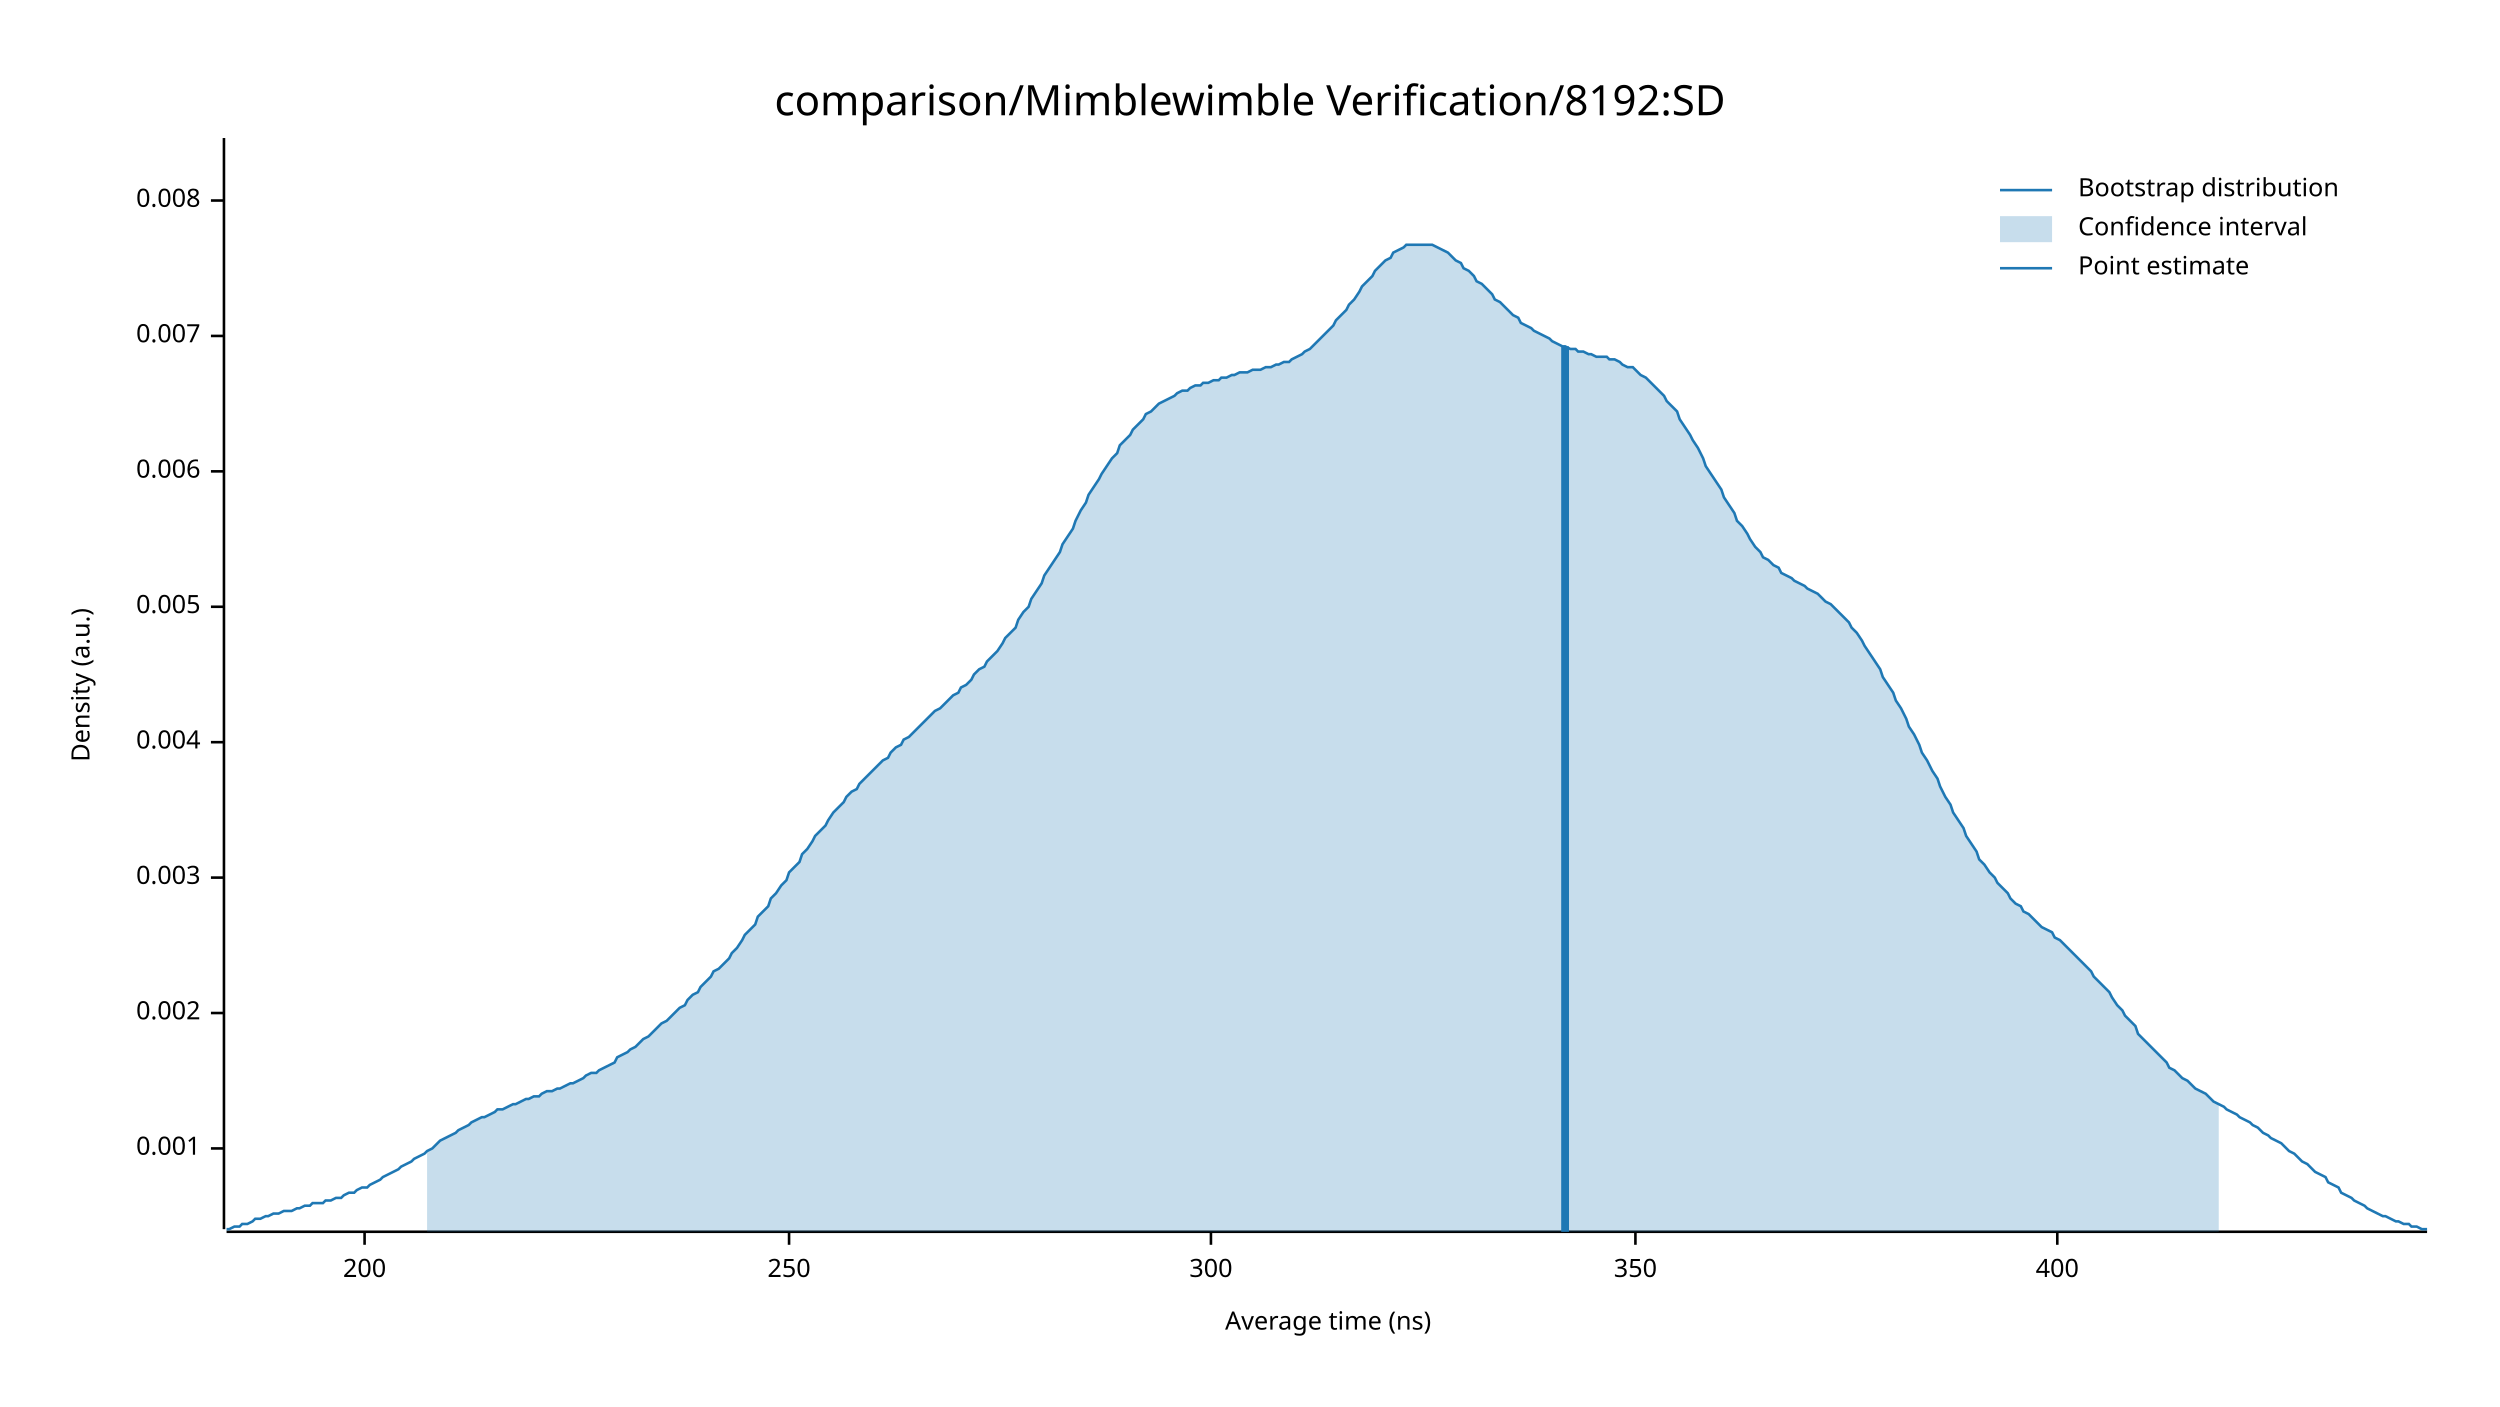
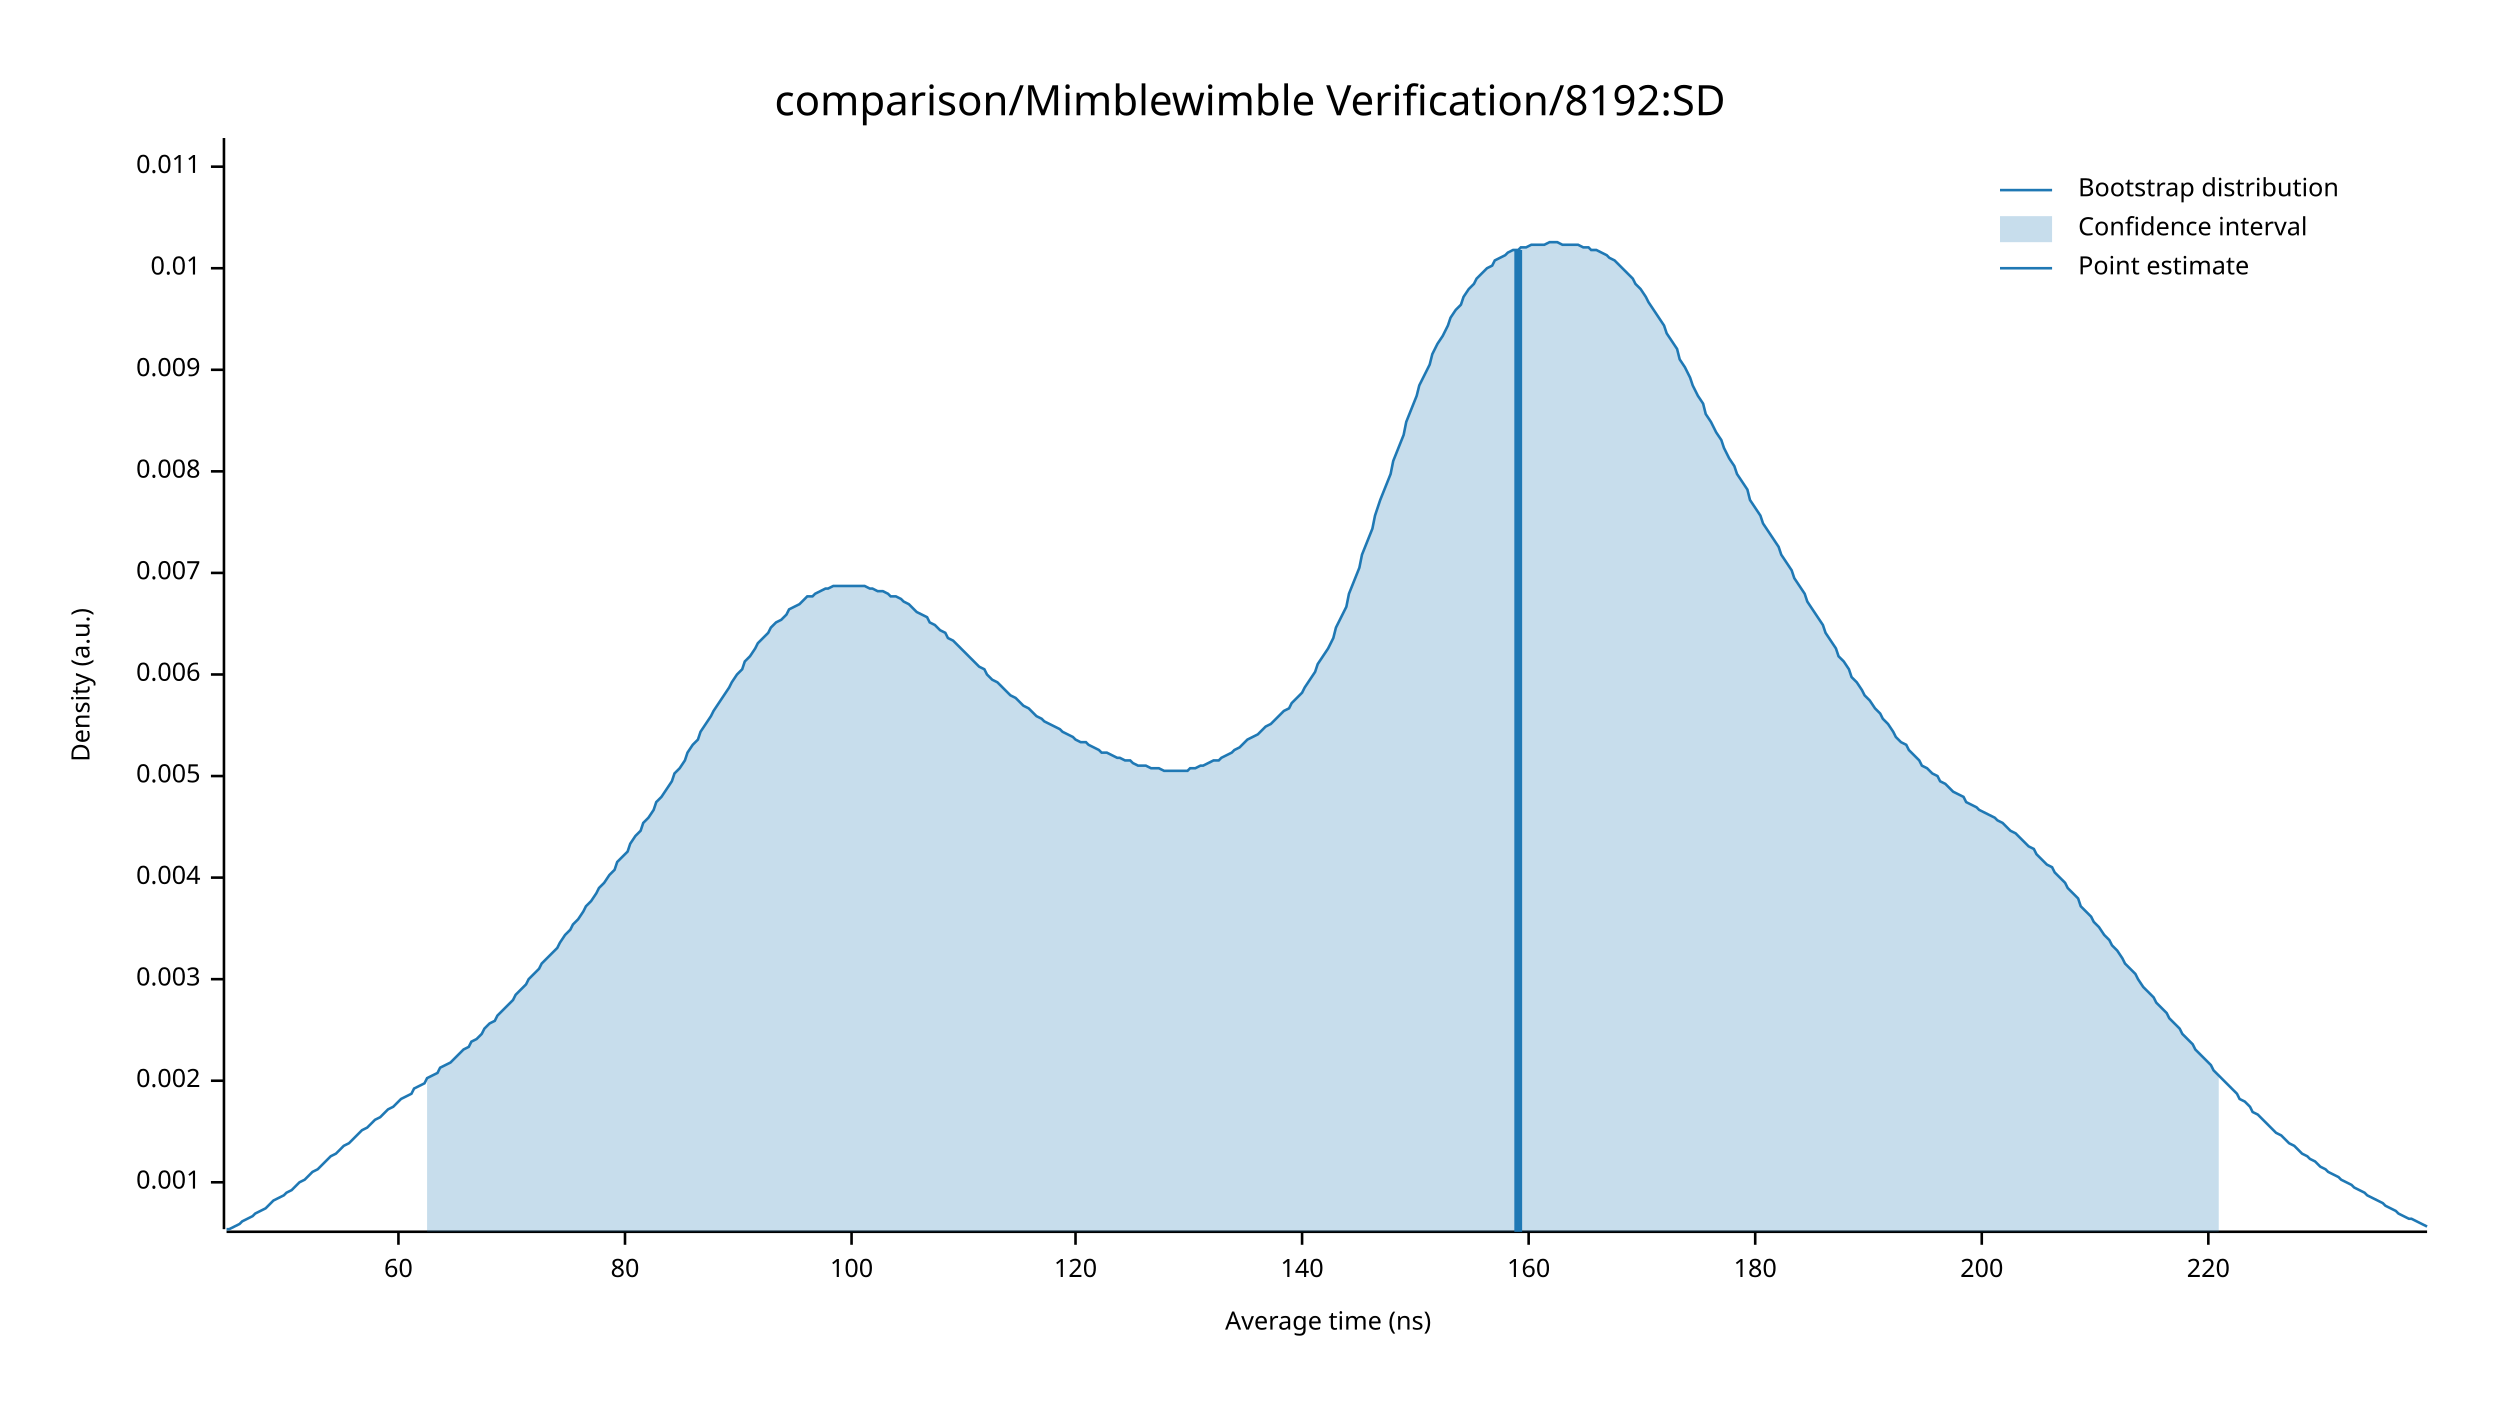
<svg xmlns="http://www.w3.org/2000/svg" width="960" height="540" viewBox="0 0 960 540">
  <text x="480" y="32" dy="0.76em" text-anchor="middle" font-family="sans-serif" font-size="16.129" opacity="1" fill="#000000">
comparison/Mimblewimble Verification/8192:SD
</text>
  <text x="27" y="263" dy="0.76em" text-anchor="middle" font-family="sans-serif" font-size="9.677" opacity="1" fill="#000000" transform="rotate(270, 27, 263)">
Density (a.u.)
</text>
  <text x="510" y="513" dy="-0.5ex" text-anchor="middle" font-family="sans-serif" font-size="9.677" opacity="1" fill="#000000">
Average time (ns)
</text>
  <polyline fill="none" opacity="1" stroke="#000000" stroke-width="1" points="86,53 86,472 " />
-   <text x="77" y="441" dy="0.5ex" text-anchor="end" font-family="sans-serif" font-size="9.677" opacity="1" fill="#000000">
+   <text x="77" y="454" dy="0.5ex" text-anchor="end" font-family="sans-serif" font-size="9.677" opacity="1" fill="#000000">
0.001
</text>
-   <polyline fill="none" opacity="1" stroke="#000000" stroke-width="1" points="81,441 86,441 " />
-   <text x="77" y="389" dy="0.5ex" text-anchor="end" font-family="sans-serif" font-size="9.677" opacity="1" fill="#000000">
+   <polyline fill="none" opacity="1" stroke="#000000" stroke-width="1" points="81,454 86,454 " />
+   <text x="77" y="415" dy="0.5ex" text-anchor="end" font-family="sans-serif" font-size="9.677" opacity="1" fill="#000000">
0.002
</text>
-   <polyline fill="none" opacity="1" stroke="#000000" stroke-width="1" points="81,389 86,389 " />
-   <text x="77" y="337" dy="0.5ex" text-anchor="end" font-family="sans-serif" font-size="9.677" opacity="1" fill="#000000">
+   <polyline fill="none" opacity="1" stroke="#000000" stroke-width="1" points="81,415 86,415 " />
+   <text x="77" y="376" dy="0.5ex" text-anchor="end" font-family="sans-serif" font-size="9.677" opacity="1" fill="#000000">
0.003
</text>
-   <polyline fill="none" opacity="1" stroke="#000000" stroke-width="1" points="81,337 86,337 " />
-   <text x="77" y="285" dy="0.5ex" text-anchor="end" font-family="sans-serif" font-size="9.677" opacity="1" fill="#000000">
+   <polyline fill="none" opacity="1" stroke="#000000" stroke-width="1" points="81,376 86,376 " />
+   <text x="77" y="337" dy="0.5ex" text-anchor="end" font-family="sans-serif" font-size="9.677" opacity="1" fill="#000000">
0.004
</text>
-   <polyline fill="none" opacity="1" stroke="#000000" stroke-width="1" points="81,285 86,285 " />
-   <text x="77" y="233" dy="0.5ex" text-anchor="end" font-family="sans-serif" font-size="9.677" opacity="1" fill="#000000">
+   <polyline fill="none" opacity="1" stroke="#000000" stroke-width="1" points="81,337 86,337 " />
+   <text x="77" y="298" dy="0.5ex" text-anchor="end" font-family="sans-serif" font-size="9.677" opacity="1" fill="#000000">
0.005
</text>
-   <polyline fill="none" opacity="1" stroke="#000000" stroke-width="1" points="81,233 86,233 " />
-   <text x="77" y="181" dy="0.5ex" text-anchor="end" font-family="sans-serif" font-size="9.677" opacity="1" fill="#000000">
+   <polyline fill="none" opacity="1" stroke="#000000" stroke-width="1" points="81,298 86,298 " />
+   <text x="77" y="259" dy="0.5ex" text-anchor="end" font-family="sans-serif" font-size="9.677" opacity="1" fill="#000000">
0.006
</text>
-   <polyline fill="none" opacity="1" stroke="#000000" stroke-width="1" points="81,181 86,181 " />
-   <text x="77" y="129" dy="0.5ex" text-anchor="end" font-family="sans-serif" font-size="9.677" opacity="1" fill="#000000">
+   <polyline fill="none" opacity="1" stroke="#000000" stroke-width="1" points="81,259 86,259 " />
+   <text x="77" y="220" dy="0.5ex" text-anchor="end" font-family="sans-serif" font-size="9.677" opacity="1" fill="#000000">
0.007
</text>
-   <polyline fill="none" opacity="1" stroke="#000000" stroke-width="1" points="81,129 86,129 " />
-   <text x="77" y="77" dy="0.5ex" text-anchor="end" font-family="sans-serif" font-size="9.677" opacity="1" fill="#000000">
+   <polyline fill="none" opacity="1" stroke="#000000" stroke-width="1" points="81,220 86,220 " />
+   <text x="77" y="181" dy="0.5ex" text-anchor="end" font-family="sans-serif" font-size="9.677" opacity="1" fill="#000000">
0.008
</text>
-   <polyline fill="none" opacity="1" stroke="#000000" stroke-width="1" points="81,77 86,77 " />
+   <polyline fill="none" opacity="1" stroke="#000000" stroke-width="1" points="81,181 86,181 " />
+   <text x="77" y="142" dy="0.5ex" text-anchor="end" font-family="sans-serif" font-size="9.677" opacity="1" fill="#000000">
+ 0.009
+ </text>
+   <polyline fill="none" opacity="1" stroke="#000000" stroke-width="1" points="81,142 86,142 " />
+   <text x="77" y="103" dy="0.5ex" text-anchor="end" font-family="sans-serif" font-size="9.677" opacity="1" fill="#000000">
+ 0.01
+ </text>
+   <polyline fill="none" opacity="1" stroke="#000000" stroke-width="1" points="81,103 86,103 " />
+   <text x="77" y="64" dy="0.5ex" text-anchor="end" font-family="sans-serif" font-size="9.677" opacity="1" fill="#000000">
+ 0.011
+ </text>
+   <polyline fill="none" opacity="1" stroke="#000000" stroke-width="1" points="81,64 86,64 " />
  <polyline fill="none" opacity="1" stroke="#000000" stroke-width="1" points="87,473 932,473 " />
-   <text x="140" y="483" dy="0.76em" text-anchor="middle" font-family="sans-serif" font-size="9.677" opacity="1" fill="#000000">
+   <text x="153" y="483" dy="0.76em" text-anchor="middle" font-family="sans-serif" font-size="9.677" opacity="1" fill="#000000">
+ 60
+ </text>
+   <polyline fill="none" opacity="1" stroke="#000000" stroke-width="1" points="153,473 153,478 " />
+   <text x="240" y="483" dy="0.76em" text-anchor="middle" font-family="sans-serif" font-size="9.677" opacity="1" fill="#000000">
+ 80
+ </text>
+   <polyline fill="none" opacity="1" stroke="#000000" stroke-width="1" points="240,473 240,478 " />
+   <text x="327" y="483" dy="0.76em" text-anchor="middle" font-family="sans-serif" font-size="9.677" opacity="1" fill="#000000">
+ 100
+ </text>
+   <polyline fill="none" opacity="1" stroke="#000000" stroke-width="1" points="327,473 327,478 " />
+   <text x="413" y="483" dy="0.76em" text-anchor="middle" font-family="sans-serif" font-size="9.677" opacity="1" fill="#000000">
+ 120
+ </text>
+   <polyline fill="none" opacity="1" stroke="#000000" stroke-width="1" points="413,473 413,478 " />
+   <text x="500" y="483" dy="0.76em" text-anchor="middle" font-family="sans-serif" font-size="9.677" opacity="1" fill="#000000">
+ 140
+ </text>
+   <polyline fill="none" opacity="1" stroke="#000000" stroke-width="1" points="500,473 500,478 " />
+   <text x="587" y="483" dy="0.76em" text-anchor="middle" font-family="sans-serif" font-size="9.677" opacity="1" fill="#000000">
+ 160
+ </text>
+   <polyline fill="none" opacity="1" stroke="#000000" stroke-width="1" points="587,473 587,478 " />
+   <text x="674" y="483" dy="0.76em" text-anchor="middle" font-family="sans-serif" font-size="9.677" opacity="1" fill="#000000">
+ 180
+ </text>
+   <polyline fill="none" opacity="1" stroke="#000000" stroke-width="1" points="674,473 674,478 " />
+   <text x="761" y="483" dy="0.76em" text-anchor="middle" font-family="sans-serif" font-size="9.677" opacity="1" fill="#000000">
200
</text>
-   <polyline fill="none" opacity="1" stroke="#000000" stroke-width="1" points="140,473 140,478 " />
-   <text x="303" y="483" dy="0.76em" text-anchor="middle" font-family="sans-serif" font-size="9.677" opacity="1" fill="#000000">
- 250
+   <polyline fill="none" opacity="1" stroke="#000000" stroke-width="1" points="761,473 761,478 " />
+   <text x="848" y="483" dy="0.76em" text-anchor="middle" font-family="sans-serif" font-size="9.677" opacity="1" fill="#000000">
+ 220
</text>
-   <polyline fill="none" opacity="1" stroke="#000000" stroke-width="1" points="303,473 303,478 " />
-   <text x="465" y="483" dy="0.76em" text-anchor="middle" font-family="sans-serif" font-size="9.677" opacity="1" fill="#000000">
- 300
- </text>
-   <polyline fill="none" opacity="1" stroke="#000000" stroke-width="1" points="465,473 465,478 " />
-   <text x="628" y="483" dy="0.76em" text-anchor="middle" font-family="sans-serif" font-size="9.677" opacity="1" fill="#000000">
- 350
- </text>
-   <polyline fill="none" opacity="1" stroke="#000000" stroke-width="1" points="628,473 628,478 " />
-   <text x="790" y="483" dy="0.76em" text-anchor="middle" font-family="sans-serif" font-size="9.677" opacity="1" fill="#000000">
- 400
- </text>
-   <polyline fill="none" opacity="1" stroke="#000000" stroke-width="1" points="790,473 790,478 " />
-   <polyline fill="none" opacity="1" stroke="#1F78B4" stroke-width="1" points="87,472 88,472 90,471 92,471 93,470 95,470 97,469 98,468 100,468 102,467 103,467 105,466 107,466 109,465 110,465 112,465 114,464 115,464 117,463 119,463 120,462 122,462 124,462 125,461 127,461 129,460 131,460 132,459 134,458 136,458 137,457 139,456 141,456 142,455 144,454 146,453 147,452 149,451 151,450 153,449 154,448 156,447 158,446 159,445 161,444 163,443 164,442 166,441 168,439 169,438 171,437 173,436 175,435 176,434 178,433 180,432 181,431 183,430 185,429 186,429 188,428 190,427 191,426 193,426 195,425 197,424 198,424 200,423 202,422 203,422 205,421 207,421 208,420 210,419 212,419 214,418 215,418 217,417 219,416 220,416 222,415 224,414 225,413 227,412 229,412 230,411 232,410 234,409 236,408 237,406 239,405 241,404 242,403 244,402 246,400 247,399 249,398 251,396 252,395 254,393 256,392 258,390 259,389 261,387 263,386 264,384 266,382 268,381 269,379 271,377 273,375 274,373 276,372 278,370 280,368 281,366 283,364 285,361 286,359 288,357 290,355 291,352 293,350 295,348 296,345 298,343 300,340 302,338 303,335 305,333 307,331 308,328 310,326 312,323 313,321 315,319 317,317 318,315 320,312 322,310 324,308 325,306 327,304 329,303 330,301 332,299 334,297 335,296 337,294 339,292 341,291 342,289 344,287 346,286 347,284 349,283 351,281 352,280 354,278 356,276 357,275 359,273 361,272 363,270 364,269 366,267 368,266 369,264 371,263 373,261 374,259 376,257 378,256 379,254 381,252 383,250 385,247 386,245 388,243 390,241 391,238 393,235 395,233 396,230 398,227 400,224 401,221 403,218 405,215 407,212 408,209 410,206 412,203 413,200 415,196 417,193 418,190 420,187 422,184 423,182 425,179 427,176 429,174 430,171 432,169 434,167 435,165 437,163 439,161 440,159 442,158 444,156 445,155 447,154 449,153 451,152 452,151 454,150 456,150 457,149 459,148 461,148 462,147 464,147 466,146 468,146 469,145 471,145 473,144 474,144 476,143 478,143 479,143 481,142 483,142 484,142 486,141 488,141 490,140 491,140 493,139 495,139 496,138 498,137 500,136 501,135 503,134 505,132 506,131 508,129 510,127 512,125 513,123 515,121 517,119 518,117 520,115 522,112 523,110 525,108 527,106 528,104 530,102 532,100 534,99 535,97 537,96 539,95 540,94 542,94 544,94 545,94 547,94 549,94 550,94 552,95 554,96 556,97 557,98 559,100 561,101 562,103 564,104 566,106 567,108 569,109 571,111 573,113 574,115 576,116 578,118 579,119 581,121 583,122 584,124 586,125 588,126 589,127 591,128 593,129 595,130 596,131 598,132 600,133 601,133 603,134 605,134 606,135 608,135 610,136 611,136 613,137 615,137 617,137 618,138 620,138 622,139 623,140 625,141 627,141 628,142 630,144 632,145 633,146 635,148 637,150 639,152 640,154 642,156 644,158 645,161 647,164 649,167 650,169 652,172 654,176 655,179 657,182 659,185 661,188 662,191 664,194 666,197 667,200 669,202 671,205 672,207 674,210 676,212 677,214 679,215 681,217 683,218 684,220 686,221 688,222 689,223 691,224 693,225 694,226 696,227 698,228 700,230 701,231 703,232 705,234 706,235 708,237 710,239 711,241 713,243 715,246 716,248 718,251 720,254 722,257 723,260 725,263 727,266 728,269 730,272 732,276 733,279 735,282 737,286 738,289 740,292 742,296 744,299 745,302 747,306 749,309 750,312 752,315 754,318 755,321 757,324 759,327 760,330 762,332 764,335 766,337 767,339 769,341 771,343 772,345 774,347 776,348 777,350 779,351 781,353 782,354 784,356 786,357 788,358 789,360 791,361 793,363 794,364 796,366 798,368 799,369 801,371 803,373 804,375 806,377 808,379 810,381 811,383 813,386 815,388 816,390 818,392 820,394 821,397 823,399 825,401 827,403 828,404 830,406 832,408 833,410 835,411 837,413 838,414 840,415 842,417 843,418 845,419 847,420 849,422 850,423 852,424 854,425 855,426 857,427 859,428 860,429 862,430 864,431 865,432 867,433 869,435 871,436 872,437 874,438 876,439 877,440 879,442 881,443 882,444 884,446 886,447 887,448 889,450 891,451 893,452 894,454 896,455 898,456 899,458 901,459 903,460 904,461 906,462 908,463 909,464 911,465 913,466 915,467 916,467 918,468 920,469 921,469 923,470 925,470 926,471 928,471 930,472 932,472 " />
-   <polygon opacity="0.25" fill="#1F78B4" points="164,442 166,441 168,439 169,438 171,437 173,436 175,435 176,434 178,433 180,432 181,431 183,430 185,429 186,429 188,428 190,427 191,426 193,426 195,425 197,424 198,424 200,423 202,422 203,422 205,421 207,421 208,420 210,419 212,419 214,418 215,418 217,417 219,416 220,416 222,415 224,414 225,413 227,412 229,412 230,411 232,410 234,409 236,408 237,406 239,405 241,404 242,403 244,402 246,400 247,399 249,398 251,396 252,395 254,393 256,392 258,390 259,389 261,387 263,386 264,384 266,382 268,381 269,379 271,377 273,375 274,373 276,372 278,370 280,368 281,366 283,364 285,361 286,359 288,357 290,355 291,352 293,350 295,348 296,345 298,343 300,340 302,338 303,335 305,333 307,331 308,328 310,326 312,323 313,321 315,319 317,317 318,315 320,312 322,310 324,308 325,306 327,304 329,303 330,301 332,299 334,297 335,296 337,294 339,292 341,291 342,289 344,287 346,286 347,284 349,283 351,281 352,280 354,278 356,276 357,275 359,273 361,272 363,270 364,269 366,267 368,266 369,264 371,263 373,261 374,259 376,257 378,256 379,254 381,252 383,250 385,247 386,245 388,243 390,241 391,238 393,235 395,233 396,230 398,227 400,224 401,221 403,218 405,215 407,212 408,209 410,206 412,203 413,200 415,196 417,193 418,190 420,187 422,184 423,182 425,179 427,176 429,174 430,171 432,169 434,167 435,165 437,163 439,161 440,159 442,158 444,156 445,155 447,154 449,153 451,152 452,151 454,150 456,150 457,149 459,148 461,148 462,147 464,147 466,146 468,146 469,145 471,145 473,144 474,144 476,143 478,143 479,143 481,142 483,142 484,142 486,141 488,141 490,140 491,140 493,139 495,139 496,138 498,137 500,136 501,135 503,134 505,132 506,131 508,129 510,127 512,125 513,123 515,121 517,119 518,117 520,115 522,112 523,110 525,108 527,106 528,104 530,102 532,100 534,99 535,97 537,96 539,95 540,94 542,94 544,94 545,94 547,94 549,94 550,94 552,95 554,96 556,97 557,98 559,100 561,101 562,103 564,104 566,106 567,108 569,109 571,111 573,113 574,115 576,116 578,118 579,119 581,121 583,122 584,124 586,125 588,126 589,127 591,128 593,129 595,130 596,131 598,132 600,133 601,133 603,134 605,134 606,135 608,135 610,136 611,136 613,137 615,137 617,137 618,138 620,138 622,139 623,140 625,141 627,141 628,142 630,144 632,145 633,146 635,148 637,150 639,152 640,154 642,156 644,158 645,161 647,164 649,167 650,169 652,172 654,176 655,179 657,182 659,185 661,188 662,191 664,194 666,197 667,200 669,202 671,205 672,207 674,210 676,212 677,214 679,215 681,217 683,218 684,220 686,221 688,222 689,223 691,224 693,225 694,226 696,227 698,228 700,230 701,231 703,232 705,234 706,235 708,237 710,239 711,241 713,243 715,246 716,248 718,251 720,254 722,257 723,260 725,263 727,266 728,269 730,272 732,276 733,279 735,282 737,286 738,289 740,292 742,296 744,299 745,302 747,306 749,309 750,312 752,315 754,318 755,321 757,324 759,327 760,330 762,332 764,335 766,337 767,339 769,341 771,343 772,345 774,347 776,348 777,350 779,351 781,353 782,354 784,356 786,357 788,358 789,360 791,361 793,363 794,364 796,366 798,368 799,369 801,371 803,373 804,375 806,377 808,379 810,381 811,383 813,386 815,388 816,390 818,392 820,394 821,397 823,399 825,401 827,403 828,404 830,406 832,408 833,410 835,411 837,413 838,414 840,415 842,417 843,418 845,419 847,420 849,422 850,423 852,424 852,473 164,473 " />
-   <polyline fill="none" opacity="1" stroke="#1F78B4" stroke-width="3" points="601,473 601,133 " />
+   <polyline fill="none" opacity="1" stroke="#000000" stroke-width="1" points="848,473 848,478 " />
+   <polyline fill="none" opacity="1" stroke="#1F78B4" stroke-width="1" points="87,472 88,472 90,471 92,470 93,469 95,468 97,467 98,466 100,465 102,464 103,463 105,461 107,460 109,459 110,458 112,457 114,455 115,454 117,453 119,451 120,450 122,449 124,447 125,446 127,444 129,443 131,441 132,440 134,439 136,437 137,436 139,434 141,433 142,432 144,430 146,429 147,428 149,426 151,425 153,423 154,422 156,421 158,420 159,418 161,417 163,416 164,414 166,413 168,412 169,410 171,409 173,408 175,406 176,405 178,403 180,402 181,400 183,399 185,397 186,395 188,393 190,392 191,390 193,388 195,386 197,384 198,382 200,380 202,378 203,376 205,374 207,372 208,370 210,368 212,366 214,364 215,362 217,359 219,357 220,355 222,353 224,350 225,348 227,346 229,343 230,341 232,339 234,336 236,334 237,331 239,329 241,327 242,324 244,321 246,319 247,316 249,314 251,311 252,308 254,306 256,303 258,300 259,297 261,295 263,292 264,289 266,286 268,284 269,281 271,278 273,275 274,273 276,270 278,267 280,264 281,262 283,259 285,257 286,254 288,252 290,249 291,247 293,245 295,243 296,241 298,239 300,238 302,236 303,234 305,233 307,232 308,231 310,229 312,229 313,228 315,227 317,226 318,226 320,225 322,225 324,225 325,225 327,225 329,225 330,225 332,225 334,226 335,226 337,227 339,227 341,228 342,229 344,229 346,230 347,231 349,232 351,234 352,235 354,236 356,237 357,239 359,240 361,242 363,243 364,245 366,246 368,248 369,249 371,251 373,253 374,254 376,256 378,257 379,259 381,261 383,262 385,264 386,265 388,267 390,268 391,269 393,271 395,272 396,273 398,275 400,276 401,277 403,278 405,279 407,280 408,281 410,282 412,283 413,284 415,285 417,285 418,286 420,287 422,288 423,289 425,289 427,290 429,291 430,291 432,292 434,292 435,293 437,294 439,294 440,294 442,295 444,295 445,295 447,296 449,296 451,296 452,296 454,296 456,296 457,295 459,295 461,294 462,294 464,293 466,292 468,292 469,291 471,290 473,289 474,288 476,287 478,285 479,284 481,283 483,282 484,281 486,279 488,278 490,276 491,275 493,273 495,272 496,270 498,268 500,266 501,264 503,261 505,258 506,255 508,252 510,249 512,245 513,241 515,237 517,233 518,228 520,223 522,218 523,213 525,208 527,203 528,198 530,192 532,187 534,182 535,177 537,172 539,167 540,162 542,157 544,152 545,148 547,144 549,140 550,136 552,132 554,129 556,125 557,122 559,119 561,117 562,114 564,111 566,109 567,107 569,105 571,103 573,102 574,100 576,99 578,98 579,97 581,96 583,96 584,95 586,95 588,94 589,94 591,94 593,94 595,93 596,93 598,93 600,94 601,94 603,94 605,94 606,94 608,95 610,95 611,96 613,96 615,97 617,98 618,99 620,100 622,102 623,103 625,105 627,107 628,109 630,111 632,114 633,116 635,119 637,122 639,125 640,128 642,131 644,134 645,138 647,141 649,145 650,148 652,152 654,155 655,159 657,162 659,166 661,169 662,172 664,176 666,179 667,182 669,185 671,188 672,192 674,195 676,198 677,201 679,204 681,207 683,210 684,213 686,216 688,219 689,222 691,225 693,228 694,231 696,234 698,237 700,240 701,243 703,246 705,249 706,252 708,254 710,257 711,260 713,262 715,265 716,267 718,269 720,272 722,274 723,276 725,278 727,281 728,283 730,285 732,286 733,288 735,290 737,292 738,294 740,295 742,297 744,298 745,300 747,301 749,303 750,304 752,305 754,306 755,308 757,309 759,310 760,311 762,312 764,313 766,314 767,315 769,316 771,318 772,319 774,320 776,322 777,323 779,325 781,326 782,328 784,330 786,332 788,333 789,335 791,337 793,339 794,341 796,343 798,345 799,348 801,350 803,352 804,354 806,356 808,359 810,361 811,363 813,365 815,368 816,370 818,372 820,374 821,376 823,379 825,381 827,383 828,385 830,387 832,389 833,391 835,393 837,395 838,397 840,399 842,401 843,403 845,405 847,407 849,409 850,411 852,413 854,415 855,416 857,418 859,420 860,422 862,423 864,425 865,427 867,428 869,430 871,432 872,433 874,435 876,436 877,437 879,439 881,440 882,441 884,443 886,444 887,445 889,446 891,448 893,449 894,450 896,451 898,452 899,453 901,454 903,455 904,456 906,457 908,458 909,459 911,460 913,461 915,462 916,463 918,464 920,465 921,466 923,467 925,468 926,468 928,469 930,470 932,471 " />
+   <polygon opacity="0.25" fill="#1F78B4" points="164,414 166,413 168,412 169,410 171,409 173,408 175,406 176,405 178,403 180,402 181,400 183,399 185,397 186,395 188,393 190,392 191,390 193,388 195,386 197,384 198,382 200,380 202,378 203,376 205,374 207,372 208,370 210,368 212,366 214,364 215,362 217,359 219,357 220,355 222,353 224,350 225,348 227,346 229,343 230,341 232,339 234,336 236,334 237,331 239,329 241,327 242,324 244,321 246,319 247,316 249,314 251,311 252,308 254,306 256,303 258,300 259,297 261,295 263,292 264,289 266,286 268,284 269,281 271,278 273,275 274,273 276,270 278,267 280,264 281,262 283,259 285,257 286,254 288,252 290,249 291,247 293,245 295,243 296,241 298,239 300,238 302,236 303,234 305,233 307,232 308,231 310,229 312,229 313,228 315,227 317,226 318,226 320,225 322,225 324,225 325,225 327,225 329,225 330,225 332,225 334,226 335,226 337,227 339,227 341,228 342,229 344,229 346,230 347,231 349,232 351,234 352,235 354,236 356,237 357,239 359,240 361,242 363,243 364,245 366,246 368,248 369,249 371,251 373,253 374,254 376,256 378,257 379,259 381,261 383,262 385,264 386,265 388,267 390,268 391,269 393,271 395,272 396,273 398,275 400,276 401,277 403,278 405,279 407,280 408,281 410,282 412,283 413,284 415,285 417,285 418,286 420,287 422,288 423,289 425,289 427,290 429,291 430,291 432,292 434,292 435,293 437,294 439,294 440,294 442,295 444,295 445,295 447,296 449,296 451,296 452,296 454,296 456,296 457,295 459,295 461,294 462,294 464,293 466,292 468,292 469,291 471,290 473,289 474,288 476,287 478,285 479,284 481,283 483,282 484,281 486,279 488,278 490,276 491,275 493,273 495,272 496,270 498,268 500,266 501,264 503,261 505,258 506,255 508,252 510,249 512,245 513,241 515,237 517,233 518,228 520,223 522,218 523,213 525,208 527,203 528,198 530,192 532,187 534,182 535,177 537,172 539,167 540,162 542,157 544,152 545,148 547,144 549,140 550,136 552,132 554,129 556,125 557,122 559,119 561,117 562,114 564,111 566,109 567,107 569,105 571,103 573,102 574,100 576,99 578,98 579,97 581,96 583,96 584,95 586,95 588,94 589,94 591,94 593,94 595,93 596,93 598,93 600,94 601,94 603,94 605,94 606,94 608,95 610,95 611,96 613,96 615,97 617,98 618,99 620,100 622,102 623,103 625,105 627,107 628,109 630,111 632,114 633,116 635,119 637,122 639,125 640,128 642,131 644,134 645,138 647,141 649,145 650,148 652,152 654,155 655,159 657,162 659,166 661,169 662,172 664,176 666,179 667,182 669,185 671,188 672,192 674,195 676,198 677,201 679,204 681,207 683,210 684,213 686,216 688,219 689,222 691,225 693,228 694,231 696,234 698,237 700,240 701,243 703,246 705,249 706,252 708,254 710,257 711,260 713,262 715,265 716,267 718,269 720,272 722,274 723,276 725,278 727,281 728,283 730,285 732,286 733,288 735,290 737,292 738,294 740,295 742,297 744,298 745,300 747,301 749,303 750,304 752,305 754,306 755,308 757,309 759,310 760,311 762,312 764,313 766,314 767,315 769,316 771,318 772,319 774,320 776,322 777,323 779,325 781,326 782,328 784,330 786,332 788,333 789,335 791,337 793,339 794,341 796,343 798,345 799,348 801,350 803,352 804,354 806,356 808,359 810,361 811,363 813,365 815,368 816,370 818,372 820,374 821,376 823,379 825,381 827,383 828,385 830,387 832,389 833,391 835,393 837,395 838,397 840,399 842,401 843,403 845,405 847,407 849,409 850,411 852,413 852,473 164,473 " />
+   <polyline fill="none" opacity="1" stroke="#1F78B4" stroke-width="3" points="583,473 583,96 " />
  <text x="798" y="68" dy="0.76em" text-anchor="start" font-family="sans-serif" font-size="9.677" opacity="1" fill="#000000">
Bootstrap distribution
</text>
  <text x="798" y="83" dy="0.76em" text-anchor="start" font-family="sans-serif" font-size="9.677" opacity="1" fill="#000000">
Confidence interval
</text>
  <text x="798" y="98" dy="0.76em" text-anchor="start" font-family="sans-serif" font-size="9.677" opacity="1" fill="#000000">
Point estimate
</text>
  <polyline fill="none" opacity="1" stroke="#1F78B4" stroke-width="1" points="768,73 788,73 " />
  <rect x="768" y="83" width="20" height="10" opacity="0.25" fill="#1F78B4" stroke="none" />
  <polyline fill="none" opacity="1" stroke="#1F78B4" stroke-width="1" points="768,103 788,103 " />
</svg>
